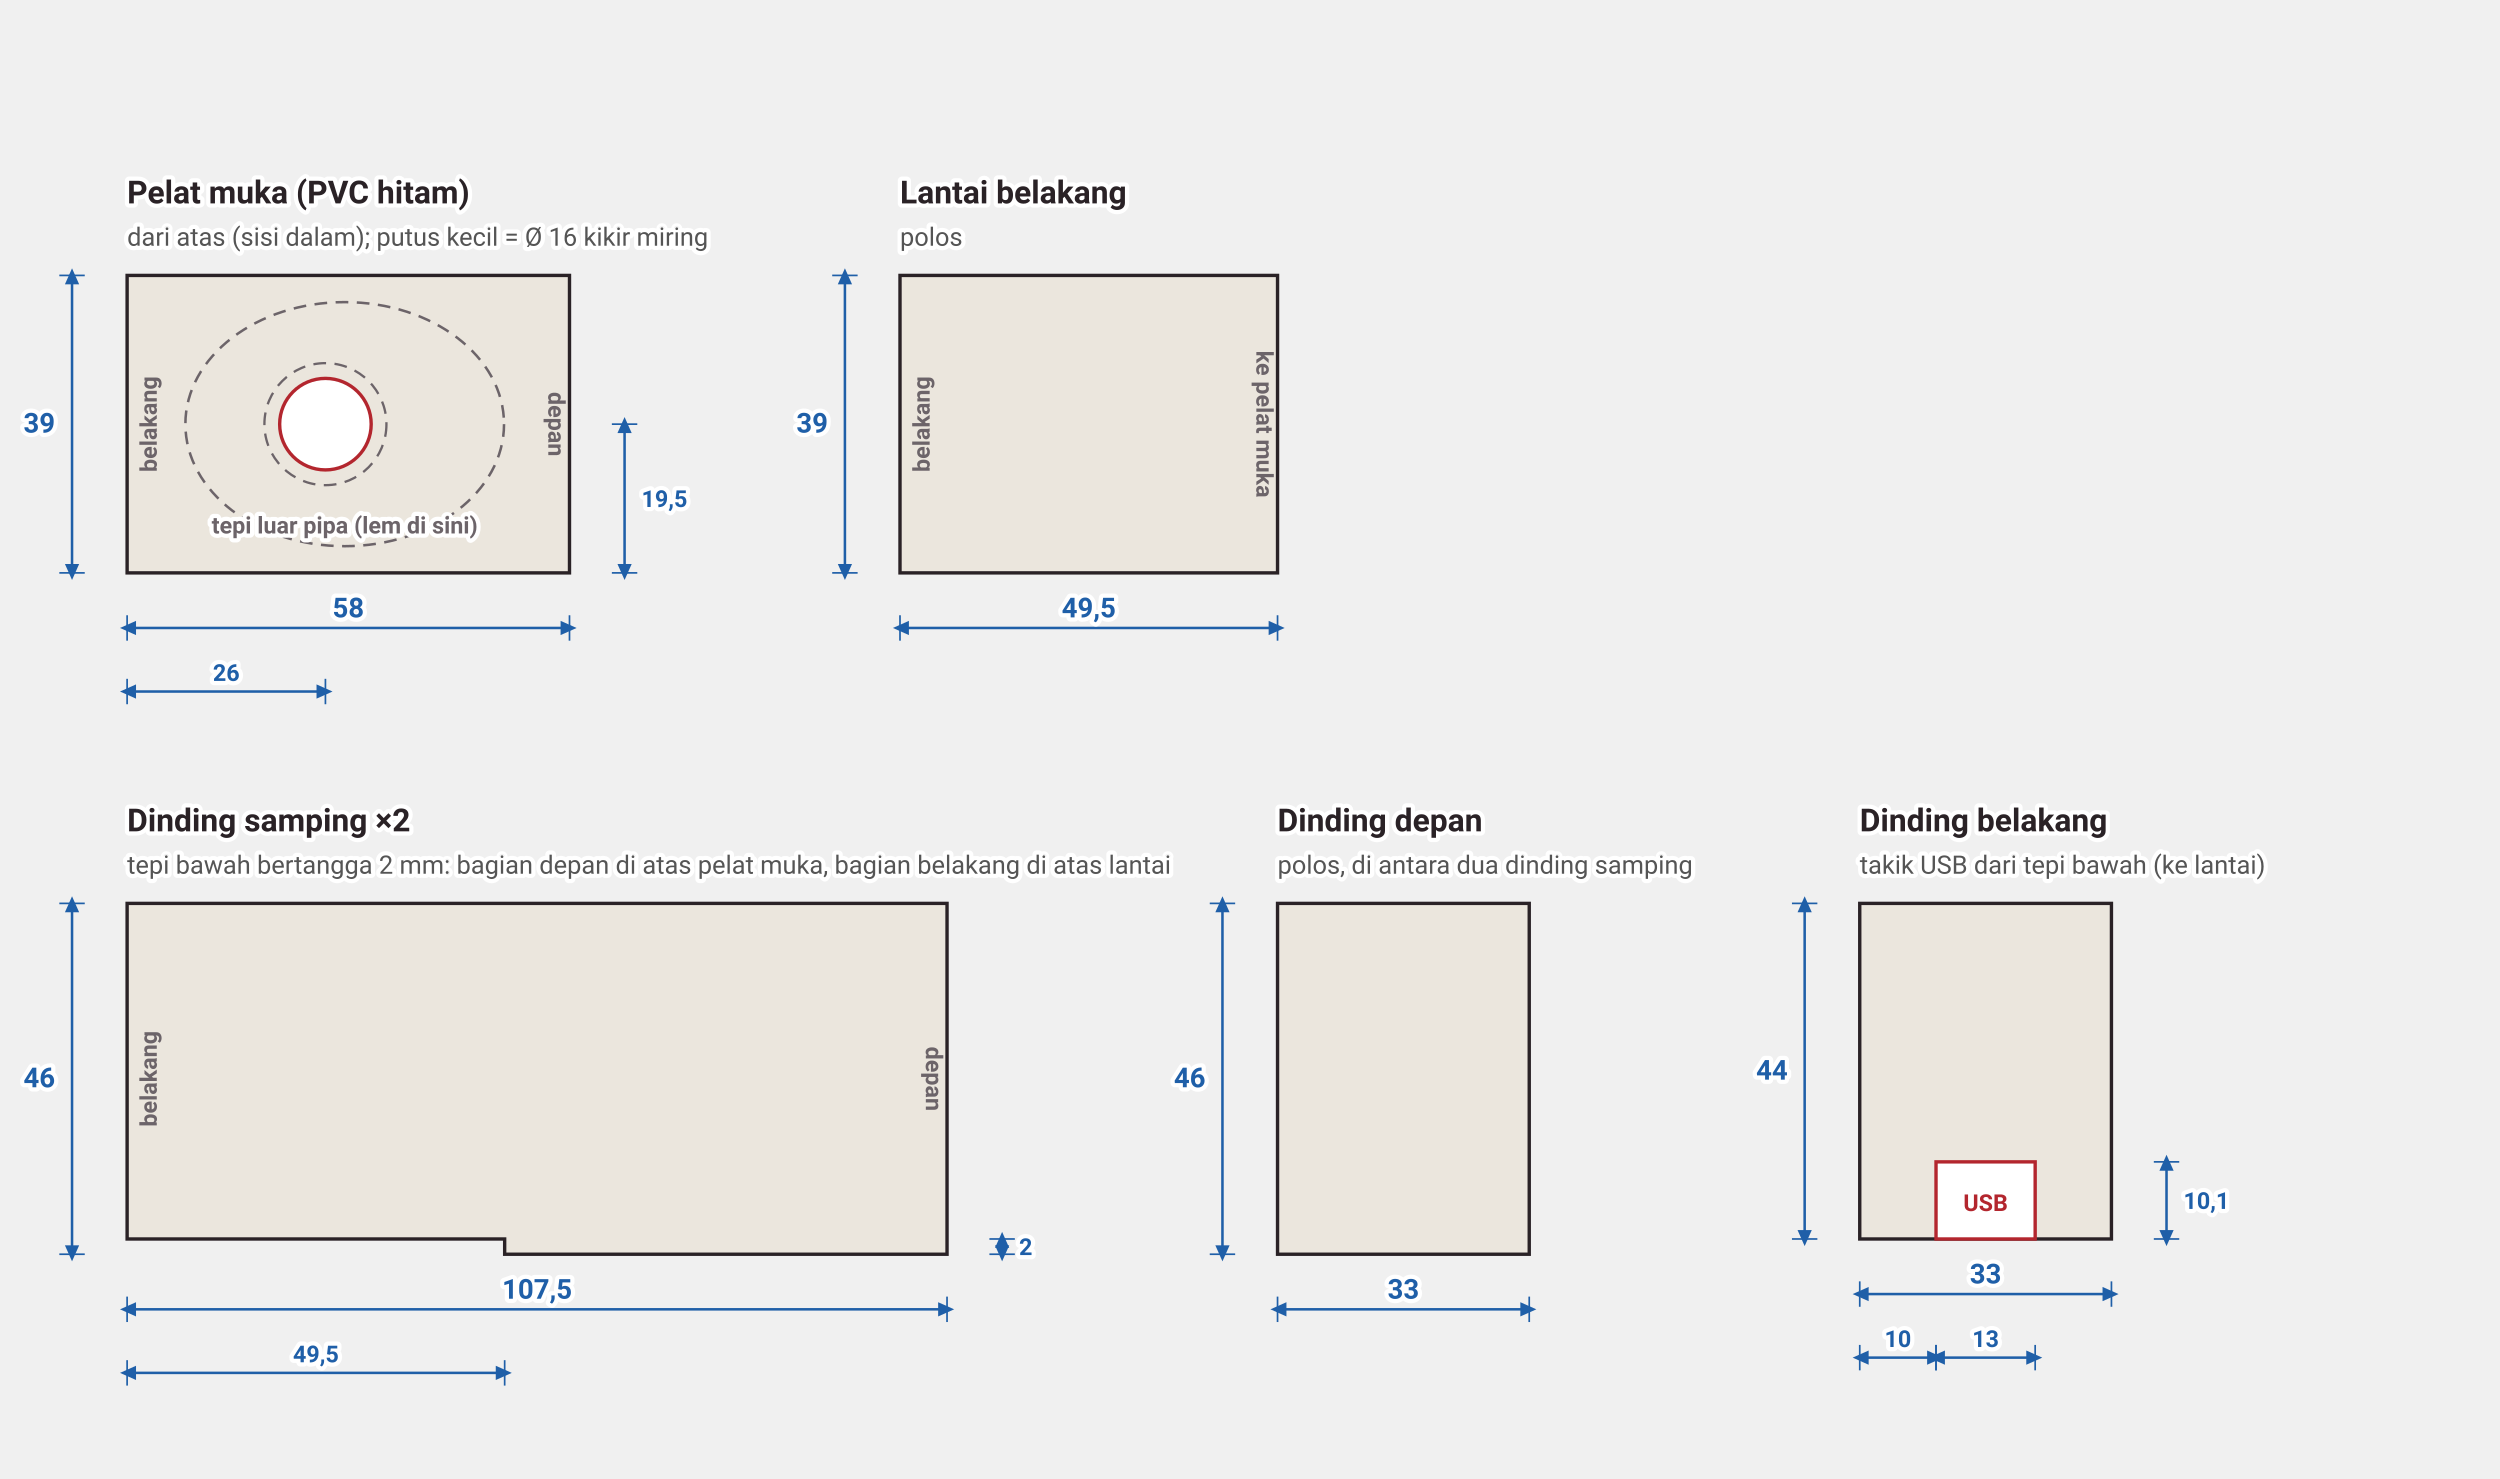
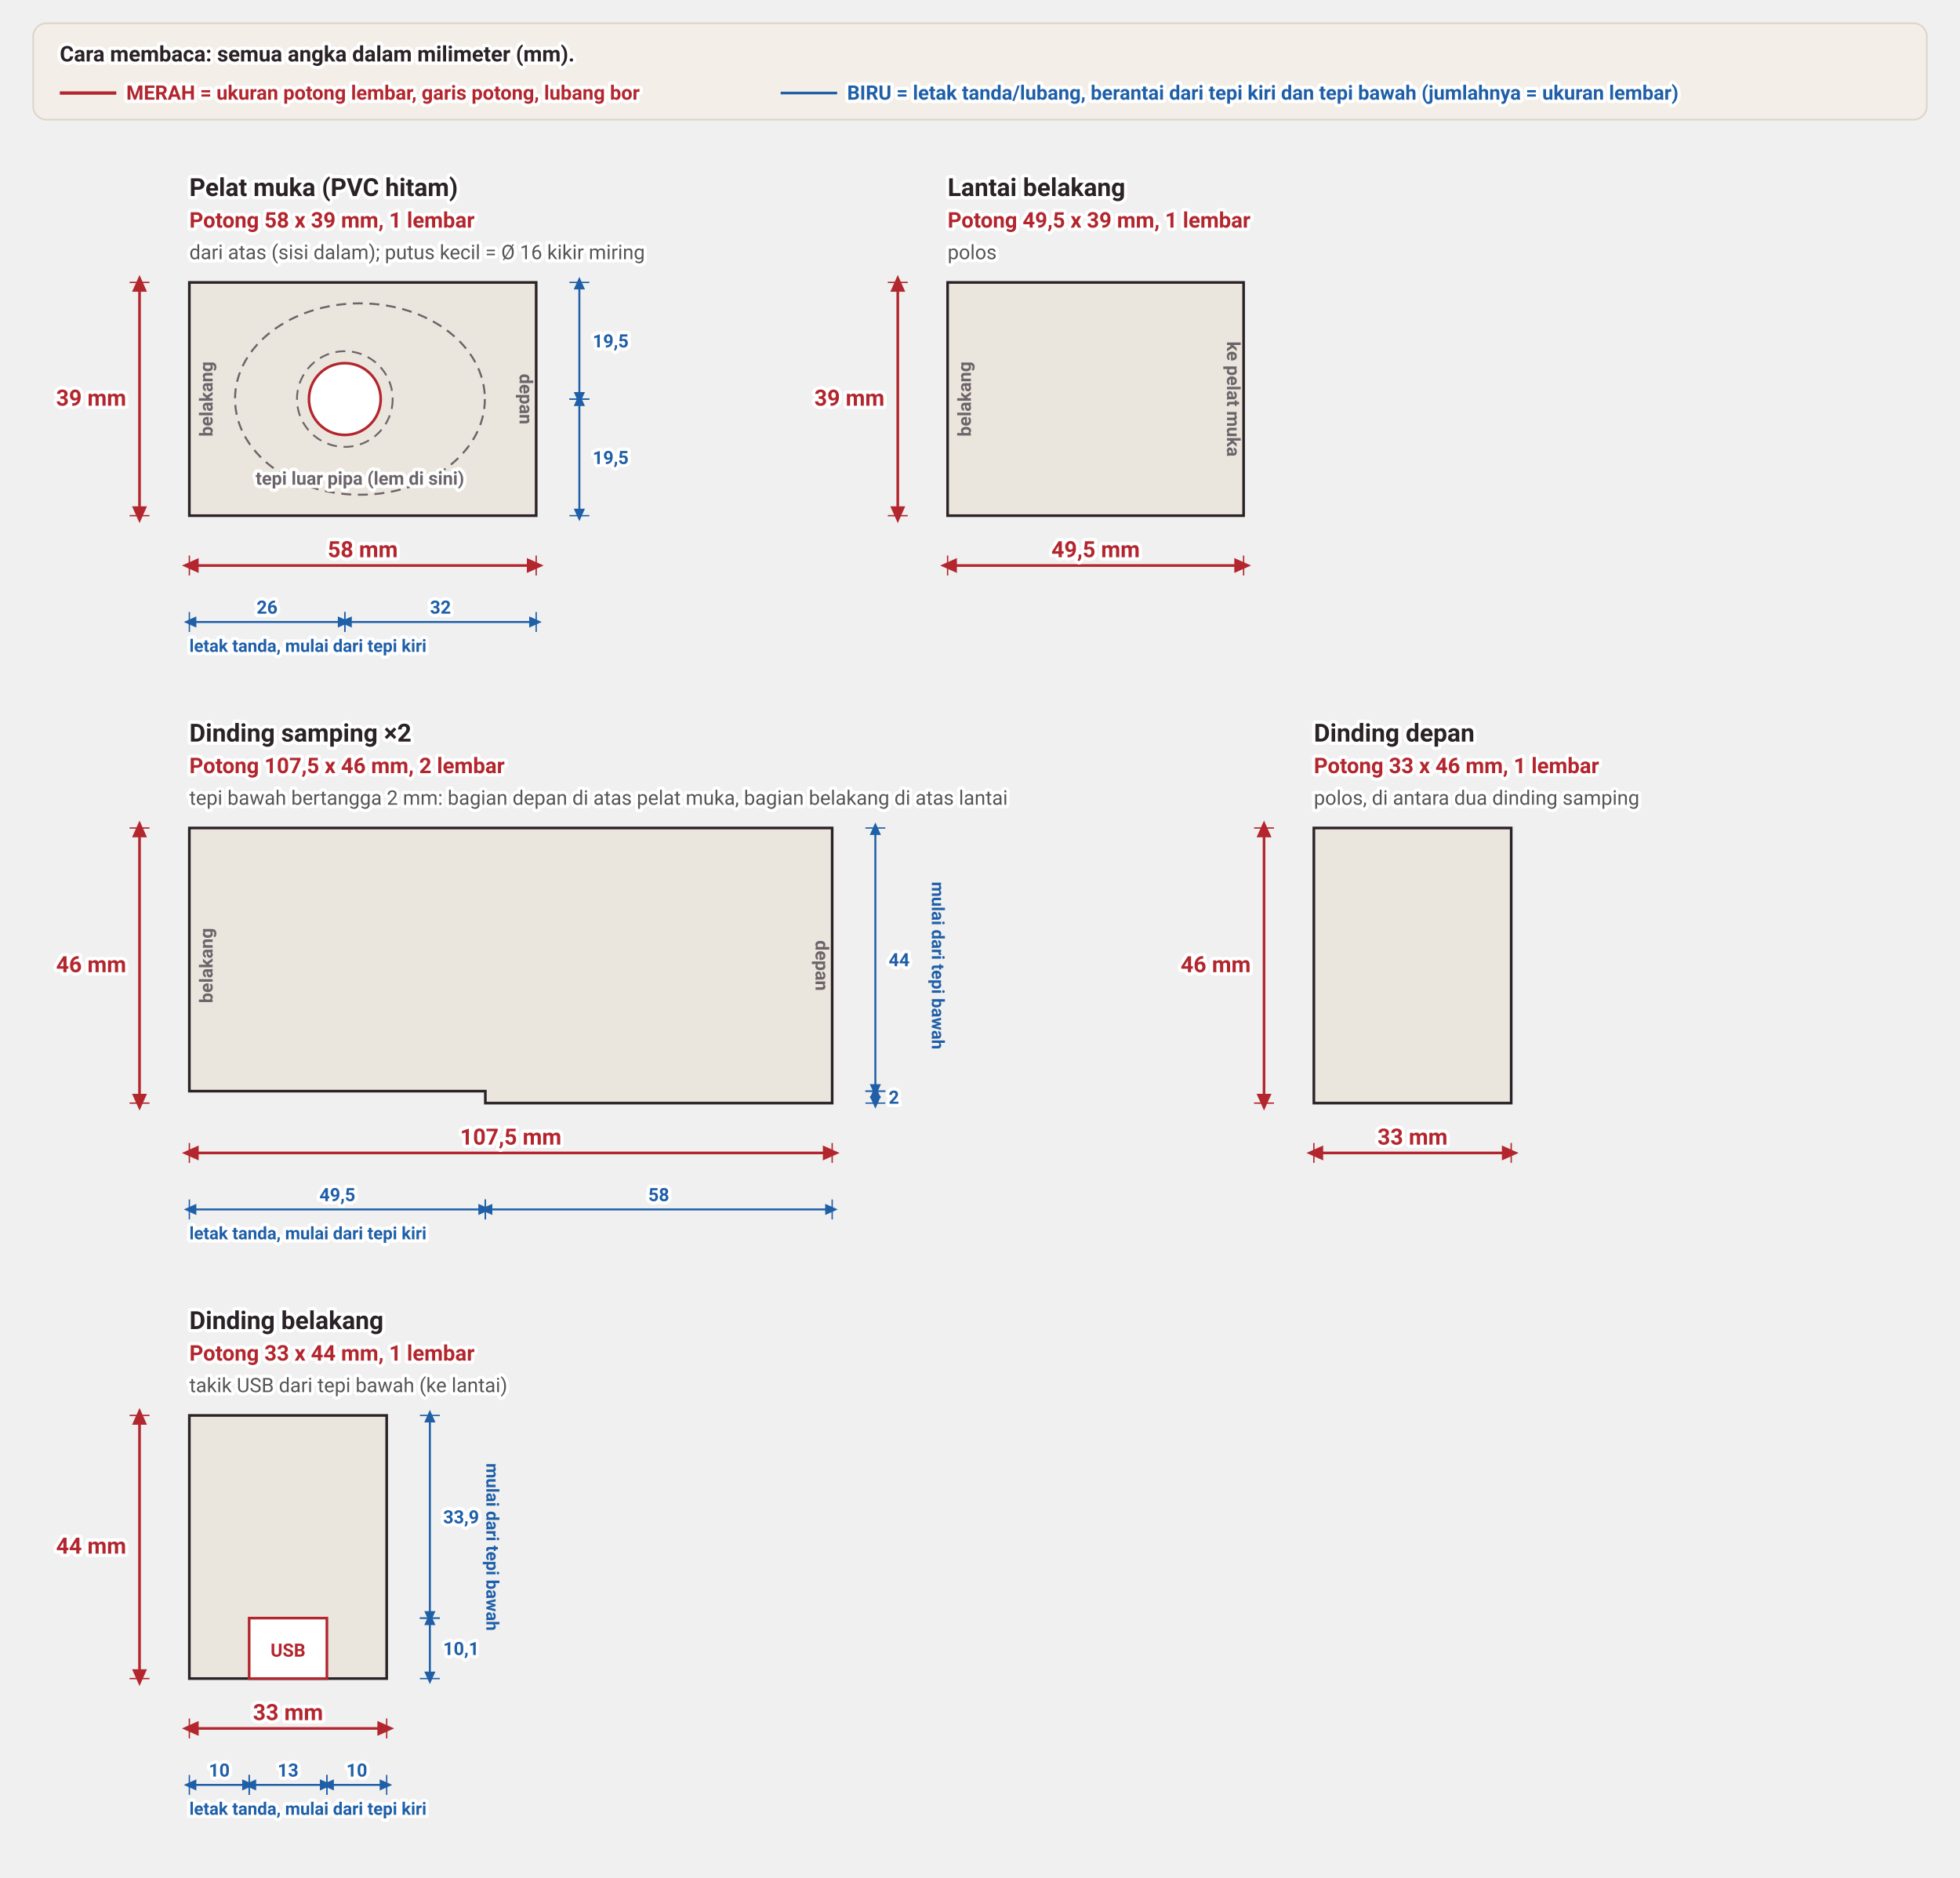
- <svg xmlns="http://www.w3.org/2000/svg" viewBox="0 0 1180 698" font-family="system-ui,Segoe UI,Roboto,sans-serif" role="img" aria-label="Model 1: lembar PVC badan">
+ <svg xmlns="http://www.w3.org/2000/svg" viewBox="0 0 1180 1130" font-family="system-ui,Segoe UI,Roboto,sans-serif" role="img" aria-label="Model 1: lembar PVC badan">
  <defs>
    <marker id="pa" viewBox="0 0 10 10" refX="5" refY="5" markerWidth="7" markerHeight="7" orient="auto-start-reverse">
      <path d="M0,1 L9,5 L0,9 z" fill="#1f5fa8" />
    </marker>
+     <marker id="pm" viewBox="0 0 10 10" refX="5" refY="5" markerWidth="7" markerHeight="7" orient="auto-start-reverse">
+       <path d="M0,1 L9,5 L0,9 z" fill="#b3262e" />
+     </marker>
  </defs>
-   <rect x="60.0" y="130.0" width="208.8" height="140.4" fill="#ebe6dd" stroke="#2a2226" stroke-width="1.6" />
-   <ellipse cx="162.7" cy="200.2" rx="75.2" ry="57.6" fill="none" stroke="#6c6469" stroke-width="1.2" stroke-dasharray="6 4" />
-   <circle cx="153.6" cy="200.2" r="28.8" fill="none" stroke="#6c6469" stroke-width="1.1" stroke-dasharray="6 4" />
-   <circle cx="153.6" cy="200.2" r="21.6" fill="#fff" stroke="#b3262e" stroke-width="1.6" />
-   <line x1="60.0" y1="296.4" x2="268.8" y2="296.4" stroke="#1f5fa8" stroke-width="1.2" marker-start="url(#pa)" marker-end="url(#pa)" />
-   <line x1="60.0" y1="290.4" x2="60.0" y2="302.4" stroke="#1f5fa8" stroke-width=".8" />
-   <line x1="268.8" y1="290.4" x2="268.8" y2="302.4" stroke="#1f5fa8" stroke-width=".8" />
-   <text x="164.4" y="291.4" font-size="13" font-weight="700" fill="#1f5fa8" text-anchor="middle" paint-order="stroke" stroke="#fff" stroke-width="4" stroke-linejoin="round">58</text>
-   <line x1="34.0" y1="270.4" x2="34.0" y2="130.0" stroke="#1f5fa8" stroke-width="1.2" marker-start="url(#pa)" marker-end="url(#pa)" />
-   <line x1="28.0" y1="270.4" x2="40.0" y2="270.4" stroke="#1f5fa8" stroke-width=".8" />
-   <line x1="28.0" y1="130.0" x2="40.0" y2="130.0" stroke="#1f5fa8" stroke-width=".8" />
-   <text x="26.0" y="204.2" font-size="13" font-weight="700" fill="#1f5fa8" text-anchor="end" paint-order="stroke" stroke="#fff" stroke-width="4" stroke-linejoin="round">39</text>
-   <line x1="60.0" y1="326.4" x2="153.6" y2="326.4" stroke="#1f5fa8" stroke-width="1.2" marker-start="url(#pa)" marker-end="url(#pa)" />
-   <line x1="60.0" y1="320.4" x2="60.0" y2="332.4" stroke="#1f5fa8" stroke-width=".8" />
-   <line x1="153.6" y1="320.4" x2="153.6" y2="332.4" stroke="#1f5fa8" stroke-width=".8" />
-   <text x="106.8" y="321.4" font-size="11" font-weight="700" fill="#1f5fa8" text-anchor="middle" paint-order="stroke" stroke="#fff" stroke-width="4" stroke-linejoin="round">26</text>
-   <line x1="294.8" y1="270.4" x2="294.8" y2="200.2" stroke="#1f5fa8" stroke-width="1.2" marker-start="url(#pa)" marker-end="url(#pa)" />
-   <line x1="288.8" y1="270.4" x2="300.8" y2="270.4" stroke="#1f5fa8" stroke-width=".8" />
-   <line x1="288.8" y1="200.2" x2="300.8" y2="200.2" stroke="#1f5fa8" stroke-width=".8" />
-   <text x="302.8" y="239.3" font-size="11" font-weight="700" fill="#1f5fa8" text-anchor="start" paint-order="stroke" stroke="#fff" stroke-width="4" stroke-linejoin="round">19,5</text>
-   <text x="74.0" y="200.2" font-size="11" font-weight="600" fill="#6c6469" text-anchor="middle" transform="rotate(-90 74.0 200.2)">belakang</text>
-   <text x="258.8" y="200.2" font-size="11" font-weight="600" fill="#6c6469" text-anchor="middle" transform="rotate(90 258.8 200.2)">depan</text>
-   <text x="60.0" y="96.0" font-size="15" font-weight="700" fill="#2a2226" text-anchor="start" paint-order="stroke" stroke="#fff" stroke-width="4" stroke-linejoin="round">Pelat muka (PVC hitam)</text>
-   <text x="60.0" y="116.0" font-size="12" font-weight="400" fill="#555" text-anchor="start" paint-order="stroke" stroke="#fff" stroke-width="4" stroke-linejoin="round">dari atas (sisi dalam); putus kecil = Ø 16 kikir miring</text>
-   <text x="162.7" y="251.8" font-size="11" font-weight="600" fill="#6c6469" text-anchor="middle" paint-order="stroke" stroke="#fff" stroke-width="4" stroke-linejoin="round">tepi luar pipa (lem di sini)</text>
-   <rect x="424.8" y="130.0" width="178.2" height="140.4" fill="#ebe6dd" stroke="#2a2226" stroke-width="1.6" />
-   <line x1="424.8" y1="296.4" x2="603.0" y2="296.4" stroke="#1f5fa8" stroke-width="1.2" marker-start="url(#pa)" marker-end="url(#pa)" />
-   <line x1="424.8" y1="290.4" x2="424.8" y2="302.4" stroke="#1f5fa8" stroke-width=".8" />
-   <line x1="603.0" y1="290.4" x2="603.0" y2="302.4" stroke="#1f5fa8" stroke-width=".8" />
-   <text x="513.9" y="291.4" font-size="13" font-weight="700" fill="#1f5fa8" text-anchor="middle" paint-order="stroke" stroke="#fff" stroke-width="4" stroke-linejoin="round">49,5</text>
-   <line x1="398.8" y1="270.4" x2="398.8" y2="130.0" stroke="#1f5fa8" stroke-width="1.2" marker-start="url(#pa)" marker-end="url(#pa)" />
-   <line x1="392.8" y1="270.4" x2="404.8" y2="270.4" stroke="#1f5fa8" stroke-width=".8" />
-   <line x1="392.8" y1="130.0" x2="404.8" y2="130.0" stroke="#1f5fa8" stroke-width=".8" />
-   <text x="390.8" y="204.2" font-size="13" font-weight="700" fill="#1f5fa8" text-anchor="end" paint-order="stroke" stroke="#fff" stroke-width="4" stroke-linejoin="round">39</text>
-   <text x="438.8" y="200.2" font-size="11" font-weight="600" fill="#6c6469" text-anchor="middle" transform="rotate(-90 438.8 200.2)">belakang</text>
-   <text x="593.0" y="200.2" font-size="11" font-weight="600" fill="#6c6469" text-anchor="middle" transform="rotate(90 593.0 200.2)">ke pelat muka</text>
-   <text x="424.8" y="96.0" font-size="15" font-weight="700" fill="#2a2226" text-anchor="start" paint-order="stroke" stroke="#fff" stroke-width="4" stroke-linejoin="round">Lantai belakang</text>
-   <text x="424.8" y="116.0" font-size="12" font-weight="400" fill="#555" text-anchor="start" paint-order="stroke" stroke="#fff" stroke-width="4" stroke-linejoin="round">polos</text>
-   <path d="M60.0,584.8 L238.2,584.8 L238.2,592.0 L447.0,592.0 L447.0,426.4 L60.0,426.4 Z" fill="#ebe6dd" stroke="#2a2226" stroke-width="1.6" />
-   <line x1="60.0" y1="618.0" x2="447.0" y2="618.0" stroke="#1f5fa8" stroke-width="1.2" marker-start="url(#pa)" marker-end="url(#pa)" />
-   <line x1="60.0" y1="612.0" x2="60.0" y2="624.0" stroke="#1f5fa8" stroke-width=".8" />
-   <line x1="447.0" y1="612.0" x2="447.0" y2="624.0" stroke="#1f5fa8" stroke-width=".8" />
-   <text x="253.5" y="613.0" font-size="13" font-weight="700" fill="#1f5fa8" text-anchor="middle" paint-order="stroke" stroke="#fff" stroke-width="4" stroke-linejoin="round">107,5</text>
-   <line x1="34.0" y1="592.0" x2="34.0" y2="426.4" stroke="#1f5fa8" stroke-width="1.2" marker-start="url(#pa)" marker-end="url(#pa)" />
-   <line x1="28.0" y1="592.0" x2="40.0" y2="592.0" stroke="#1f5fa8" stroke-width=".8" />
-   <line x1="28.0" y1="426.4" x2="40.0" y2="426.4" stroke="#1f5fa8" stroke-width=".8" />
-   <text x="26.0" y="513.2" font-size="13" font-weight="700" fill="#1f5fa8" text-anchor="end" paint-order="stroke" stroke="#fff" stroke-width="4" stroke-linejoin="round">46</text>
-   <line x1="60.0" y1="648.0" x2="238.2" y2="648.0" stroke="#1f5fa8" stroke-width="1.2" marker-start="url(#pa)" marker-end="url(#pa)" />
-   <line x1="60.0" y1="642.0" x2="60.0" y2="654.0" stroke="#1f5fa8" stroke-width=".8" />
-   <line x1="238.2" y1="642.0" x2="238.2" y2="654.0" stroke="#1f5fa8" stroke-width=".8" />
-   <text x="149.1" y="643.0" font-size="11" font-weight="700" fill="#1f5fa8" text-anchor="middle" paint-order="stroke" stroke="#fff" stroke-width="4" stroke-linejoin="round">49,5</text>
-   <line x1="473.0" y1="592.0" x2="473.0" y2="584.8" stroke="#1f5fa8" stroke-width="1.2" marker-start="url(#pa)" marker-end="url(#pa)" />
-   <line x1="467.0" y1="592.0" x2="479.0" y2="592.0" stroke="#1f5fa8" stroke-width=".8" />
-   <line x1="467.0" y1="584.8" x2="479.0" y2="584.8" stroke="#1f5fa8" stroke-width=".8" />
-   <text x="481.0" y="592.4" font-size="11" font-weight="700" fill="#1f5fa8" text-anchor="start" paint-order="stroke" stroke="#fff" stroke-width="4" stroke-linejoin="round">2</text>
-   <text x="74.0" y="509.2" font-size="11" font-weight="600" fill="#6c6469" text-anchor="middle" transform="rotate(-90 74.0 509.2)">belakang</text>
-   <text x="437.0" y="509.2" font-size="11" font-weight="600" fill="#6c6469" text-anchor="middle" transform="rotate(90 437.0 509.2)">depan</text>
-   <text x="60.0" y="392.4" font-size="15" font-weight="700" fill="#2a2226" text-anchor="start" paint-order="stroke" stroke="#fff" stroke-width="4" stroke-linejoin="round">Dinding samping  ×2</text>
-   <text x="60.0" y="412.4" font-size="12" font-weight="400" fill="#555" text-anchor="start" paint-order="stroke" stroke="#fff" stroke-width="4" stroke-linejoin="round">tepi bawah bertangga 2 mm: bagian depan di atas pelat muka, bagian belakang di atas lantai</text>
-   <rect x="603.0" y="426.4" width="118.8" height="165.6" fill="#ebe6dd" stroke="#2a2226" stroke-width="1.6" />
-   <line x1="603.0" y1="618.0" x2="721.8" y2="618.0" stroke="#1f5fa8" stroke-width="1.2" marker-start="url(#pa)" marker-end="url(#pa)" />
-   <line x1="603.0" y1="612.0" x2="603.0" y2="624.0" stroke="#1f5fa8" stroke-width=".8" />
-   <line x1="721.8" y1="612.0" x2="721.8" y2="624.0" stroke="#1f5fa8" stroke-width=".8" />
-   <text x="662.4" y="613.0" font-size="13" font-weight="700" fill="#1f5fa8" text-anchor="middle" paint-order="stroke" stroke="#fff" stroke-width="4" stroke-linejoin="round">33</text>
-   <line x1="577.0" y1="592.0" x2="577.0" y2="426.4" stroke="#1f5fa8" stroke-width="1.2" marker-start="url(#pa)" marker-end="url(#pa)" />
-   <line x1="571.0" y1="592.0" x2="583.0" y2="592.0" stroke="#1f5fa8" stroke-width=".8" />
-   <line x1="571.0" y1="426.4" x2="583.0" y2="426.4" stroke="#1f5fa8" stroke-width=".8" />
-   <text x="569.0" y="513.2" font-size="13" font-weight="700" fill="#1f5fa8" text-anchor="end" paint-order="stroke" stroke="#fff" stroke-width="4" stroke-linejoin="round">46</text>
-   <text x="603.0" y="392.4" font-size="15" font-weight="700" fill="#2a2226" text-anchor="start" paint-order="stroke" stroke="#fff" stroke-width="4" stroke-linejoin="round">Dinding depan</text>
-   <text x="603.0" y="412.4" font-size="12" font-weight="400" fill="#555" text-anchor="start" paint-order="stroke" stroke="#fff" stroke-width="4" stroke-linejoin="round">polos, di antara dua dinding samping</text>
-   <rect x="877.8" y="426.4" width="118.8" height="158.4" fill="#ebe6dd" stroke="#2a2226" stroke-width="1.6" />
-   <rect x="913.8" y="548.4" width="46.8" height="36.4" fill="#fff" stroke="#b3262e" stroke-width="1.6" />
-   <text x="937.2" y="571.6" font-size="11" font-weight="700" fill="#b3262e" text-anchor="middle" paint-order="stroke" stroke="#fff" stroke-width="4" stroke-linejoin="round">USB</text>
-   <line x1="877.8" y1="610.8" x2="996.6" y2="610.8" stroke="#1f5fa8" stroke-width="1.2" marker-start="url(#pa)" marker-end="url(#pa)" />
-   <line x1="877.8" y1="604.8" x2="877.8" y2="616.8" stroke="#1f5fa8" stroke-width=".8" />
-   <line x1="996.6" y1="604.8" x2="996.6" y2="616.8" stroke="#1f5fa8" stroke-width=".8" />
-   <text x="937.2" y="605.8" font-size="13" font-weight="700" fill="#1f5fa8" text-anchor="middle" paint-order="stroke" stroke="#fff" stroke-width="4" stroke-linejoin="round">33</text>
-   <line x1="851.8" y1="584.8" x2="851.8" y2="426.4" stroke="#1f5fa8" stroke-width="1.2" marker-start="url(#pa)" marker-end="url(#pa)" />
-   <line x1="845.8" y1="584.8" x2="857.8" y2="584.8" stroke="#1f5fa8" stroke-width=".8" />
-   <line x1="845.8" y1="426.4" x2="857.8" y2="426.4" stroke="#1f5fa8" stroke-width=".8" />
-   <text x="843.8" y="509.6" font-size="13" font-weight="700" fill="#1f5fa8" text-anchor="end" paint-order="stroke" stroke="#fff" stroke-width="4" stroke-linejoin="round">44</text>
-   <line x1="877.8" y1="640.8" x2="913.8" y2="640.8" stroke="#1f5fa8" stroke-width="1.2" marker-start="url(#pa)" marker-end="url(#pa)" />
-   <line x1="877.8" y1="634.8" x2="877.8" y2="646.8" stroke="#1f5fa8" stroke-width=".8" />
-   <line x1="913.8" y1="634.8" x2="913.8" y2="646.8" stroke="#1f5fa8" stroke-width=".8" />
-   <text x="895.8" y="635.8" font-size="11" font-weight="700" fill="#1f5fa8" text-anchor="middle" paint-order="stroke" stroke="#fff" stroke-width="4" stroke-linejoin="round">10</text>
-   <line x1="913.8" y1="640.8" x2="960.6" y2="640.8" stroke="#1f5fa8" stroke-width="1.2" marker-start="url(#pa)" marker-end="url(#pa)" />
-   <line x1="913.8" y1="634.8" x2="913.8" y2="646.8" stroke="#1f5fa8" stroke-width=".8" />
-   <line x1="960.6" y1="634.8" x2="960.6" y2="646.8" stroke="#1f5fa8" stroke-width=".8" />
-   <text x="937.2" y="635.8" font-size="11" font-weight="700" fill="#1f5fa8" text-anchor="middle" paint-order="stroke" stroke="#fff" stroke-width="4" stroke-linejoin="round">13</text>
-   <line x1="1022.6" y1="584.8" x2="1022.6" y2="548.4" stroke="#1f5fa8" stroke-width="1.2" marker-start="url(#pa)" marker-end="url(#pa)" />
-   <line x1="1016.6" y1="584.8" x2="1028.6" y2="584.8" stroke="#1f5fa8" stroke-width=".8" />
-   <line x1="1016.6" y1="548.4" x2="1028.6" y2="548.4" stroke="#1f5fa8" stroke-width=".8" />
-   <text x="1030.6" y="570.6" font-size="11" font-weight="700" fill="#1f5fa8" text-anchor="start" paint-order="stroke" stroke="#fff" stroke-width="4" stroke-linejoin="round">10,1</text>
-   <text x="877.8" y="392.4" font-size="15" font-weight="700" fill="#2a2226" text-anchor="start" paint-order="stroke" stroke="#fff" stroke-width="4" stroke-linejoin="round">Dinding belakang</text>
-   <text x="877.8" y="412.4" font-size="12" font-weight="400" fill="#555" text-anchor="start" paint-order="stroke" stroke="#fff" stroke-width="4" stroke-linejoin="round">takik USB dari tepi bawah (ke lantai)</text>
+   <rect x="20" y="14" width="1140" height="58" rx="8" fill="#f3efe8" stroke="#ddd5c8" />
+   <text x="36.0" y="37.0" font-size="13" font-weight="700" fill="#2a2226" text-anchor="start" paint-order="stroke" stroke="#fff" stroke-width="4" stroke-linejoin="round">Cara membaca: semua angka dalam milimeter (mm).</text>
+   <line x1="36" y1="56" x2="70" y2="56" stroke="#b3262e" stroke-width="2" />
+   <text x="76.0" y="60.0" font-size="12" font-weight="600" fill="#b3262e" text-anchor="start" paint-order="stroke" stroke="#fff" stroke-width="4" stroke-linejoin="round">MERAH = ukuran potong lembar, garis potong, lubang bor</text>
+   <line x1="470" y1="56" x2="504" y2="56" stroke="#1f5fa8" stroke-width="1.6" />
+   <text x="510.0" y="60.0" font-size="12" font-weight="600" fill="#1f5fa8" text-anchor="start" paint-order="stroke" stroke="#fff" stroke-width="4" stroke-linejoin="round">BIRU = letak tanda/lubang, berantai dari tepi kiri dan tepi bawah (jumlahnya = ukuran lembar)</text>
+   <rect x="114.0" y="170.0" width="208.8" height="140.4" fill="#ebe6dd" stroke="#2a2226" stroke-width="1.6" />
+   <ellipse cx="216.7" cy="240.2" rx="75.2" ry="57.6" fill="none" stroke="#6c6469" stroke-width="1.2" stroke-dasharray="6 4" />
+   <circle cx="207.6" cy="240.2" r="28.8" fill="none" stroke="#6c6469" stroke-width="1.1" stroke-dasharray="6 4" />
+   <circle cx="207.6" cy="240.2" r="21.6" fill="#fff" stroke="#b3262e" stroke-width="1.6" />
+   <line x1="114.0" y1="340.4" x2="322.8" y2="340.4" stroke="#b3262e" stroke-width="1.6" marker-start="url(#pm)" marker-end="url(#pm)" />
+   <line x1="114.0" y1="334.4" x2="114.0" y2="346.4" stroke="#b3262e" stroke-width=".8" />
+   <line x1="322.8" y1="334.4" x2="322.8" y2="346.4" stroke="#b3262e" stroke-width=".8" />
+   <text x="218.4" y="335.4" font-size="13.5" font-weight="700" fill="#b3262e" text-anchor="middle" paint-order="stroke" stroke="#fff" stroke-width="4" stroke-linejoin="round">58 mm</text>
+   <line x1="84.0" y1="310.4" x2="84.0" y2="170.0" stroke="#b3262e" stroke-width="1.6" marker-start="url(#pm)" marker-end="url(#pm)" />
+   <line x1="78.0" y1="310.4" x2="90.0" y2="310.4" stroke="#b3262e" stroke-width=".8" />
+   <line x1="78.0" y1="170.0" x2="90.0" y2="170.0" stroke="#b3262e" stroke-width=".8" />
+   <text x="76.0" y="244.2" font-size="13.5" font-weight="700" fill="#b3262e" text-anchor="end" paint-order="stroke" stroke="#fff" stroke-width="4" stroke-linejoin="round">39 mm</text>
+   <line x1="114.0" y1="374.4" x2="207.6" y2="374.4" stroke="#1f5fa8" stroke-width="1.2" marker-start="url(#pa)" marker-end="url(#pa)" />
+   <line x1="114.0" y1="368.4" x2="114.0" y2="380.4" stroke="#1f5fa8" stroke-width=".8" />
+   <line x1="207.6" y1="368.4" x2="207.6" y2="380.4" stroke="#1f5fa8" stroke-width=".8" />
+   <text x="160.8" y="369.4" font-size="11" font-weight="700" fill="#1f5fa8" text-anchor="middle" paint-order="stroke" stroke="#fff" stroke-width="4" stroke-linejoin="round">26</text>
+   <line x1="207.6" y1="374.4" x2="322.8" y2="374.4" stroke="#1f5fa8" stroke-width="1.2" marker-start="url(#pa)" marker-end="url(#pa)" />
+   <line x1="207.6" y1="368.4" x2="207.6" y2="380.4" stroke="#1f5fa8" stroke-width=".8" />
+   <line x1="322.8" y1="368.4" x2="322.8" y2="380.4" stroke="#1f5fa8" stroke-width=".8" />
+   <text x="265.2" y="369.4" font-size="11" font-weight="700" fill="#1f5fa8" text-anchor="middle" paint-order="stroke" stroke="#fff" stroke-width="4" stroke-linejoin="round">32</text>
+   <text x="114.0" y="392.4" font-size="10.5" font-weight="600" fill="#1f5fa8" text-anchor="start" paint-order="stroke" stroke="#fff" stroke-width="4" stroke-linejoin="round">letak tanda, mulai dari tepi kiri</text>
+   <line x1="348.8" y1="310.4" x2="348.8" y2="240.2" stroke="#1f5fa8" stroke-width="1.2" marker-start="url(#pa)" marker-end="url(#pa)" />
+   <line x1="342.8" y1="310.4" x2="354.8" y2="310.4" stroke="#1f5fa8" stroke-width=".8" />
+   <line x1="342.8" y1="240.2" x2="354.8" y2="240.2" stroke="#1f5fa8" stroke-width=".8" />
+   <text x="356.8" y="279.3" font-size="11" font-weight="700" fill="#1f5fa8" text-anchor="start" paint-order="stroke" stroke="#fff" stroke-width="4" stroke-linejoin="round">19,5</text>
+   <line x1="348.8" y1="240.2" x2="348.8" y2="170.0" stroke="#1f5fa8" stroke-width="1.2" marker-start="url(#pa)" marker-end="url(#pa)" />
+   <line x1="342.8" y1="240.2" x2="354.8" y2="240.2" stroke="#1f5fa8" stroke-width=".8" />
+   <line x1="342.8" y1="170.0" x2="354.8" y2="170.0" stroke="#1f5fa8" stroke-width=".8" />
+   <text x="356.8" y="209.1" font-size="11" font-weight="700" fill="#1f5fa8" text-anchor="start" paint-order="stroke" stroke="#fff" stroke-width="4" stroke-linejoin="round">19,5</text>
+   <text x="128.0" y="240.2" font-size="11" font-weight="600" fill="#6c6469" text-anchor="middle" transform="rotate(-90 128.0 240.2)">belakang</text>
+   <text x="312.8" y="240.2" font-size="11" font-weight="600" fill="#6c6469" text-anchor="middle" transform="rotate(90 312.8 240.2)">depan</text>
+   <text x="114.0" y="118.0" font-size="15" font-weight="700" fill="#2a2226" text-anchor="start" paint-order="stroke" stroke="#fff" stroke-width="4" stroke-linejoin="round">Pelat muka (PVC hitam)</text>
+   <text x="114.0" y="137.0" font-size="13" font-weight="700" fill="#b3262e" text-anchor="start" paint-order="stroke" stroke="#fff" stroke-width="4" stroke-linejoin="round">Potong 58 x 39 mm, 1 lembar</text>
+   <text x="114.0" y="156.0" font-size="12" font-weight="400" fill="#555" text-anchor="start" paint-order="stroke" stroke="#fff" stroke-width="4" stroke-linejoin="round">dari atas (sisi dalam); putus kecil = Ø 16 kikir miring</text>
+   <text x="216.7" y="291.8" font-size="11" font-weight="600" fill="#6c6469" text-anchor="middle" paint-order="stroke" stroke="#fff" stroke-width="4" stroke-linejoin="round">tepi luar pipa (lem di sini)</text>
+   <rect x="570.5" y="170.0" width="178.2" height="140.4" fill="#ebe6dd" stroke="#2a2226" stroke-width="1.6" />
+   <line x1="570.5" y1="340.4" x2="748.7" y2="340.4" stroke="#b3262e" stroke-width="1.6" marker-start="url(#pm)" marker-end="url(#pm)" />
+   <line x1="570.5" y1="334.4" x2="570.5" y2="346.4" stroke="#b3262e" stroke-width=".8" />
+   <line x1="748.7" y1="334.4" x2="748.7" y2="346.4" stroke="#b3262e" stroke-width=".8" />
+   <text x="659.6" y="335.4" font-size="13.5" font-weight="700" fill="#b3262e" text-anchor="middle" paint-order="stroke" stroke="#fff" stroke-width="4" stroke-linejoin="round">49,5 mm</text>
+   <line x1="540.5" y1="310.4" x2="540.5" y2="170.0" stroke="#b3262e" stroke-width="1.6" marker-start="url(#pm)" marker-end="url(#pm)" />
+   <line x1="534.5" y1="310.4" x2="546.5" y2="310.4" stroke="#b3262e" stroke-width=".8" />
+   <line x1="534.5" y1="170.0" x2="546.5" y2="170.0" stroke="#b3262e" stroke-width=".8" />
+   <text x="532.5" y="244.2" font-size="13.5" font-weight="700" fill="#b3262e" text-anchor="end" paint-order="stroke" stroke="#fff" stroke-width="4" stroke-linejoin="round">39 mm</text>
+   <text x="584.5" y="240.2" font-size="11" font-weight="600" fill="#6c6469" text-anchor="middle" transform="rotate(-90 584.5 240.2)">belakang</text>
+   <text x="738.7" y="240.2" font-size="11" font-weight="600" fill="#6c6469" text-anchor="middle" transform="rotate(90 738.7 240.2)">ke pelat muka</text>
+   <text x="570.5" y="118.0" font-size="15" font-weight="700" fill="#2a2226" text-anchor="start" paint-order="stroke" stroke="#fff" stroke-width="4" stroke-linejoin="round">Lantai belakang</text>
+   <text x="570.5" y="137.0" font-size="13" font-weight="700" fill="#b3262e" text-anchor="start" paint-order="stroke" stroke="#fff" stroke-width="4" stroke-linejoin="round">Potong 49,5 x 39 mm, 1 lembar</text>
+   <text x="570.5" y="156.0" font-size="12" font-weight="400" fill="#555" text-anchor="start" paint-order="stroke" stroke="#fff" stroke-width="4" stroke-linejoin="round">polos</text>
+   <path d="M114.0,656.8 L292.2,656.8 L292.2,664.0 L501.0,664.0 L501.0,498.4 L114.0,498.4 Z" fill="#ebe6dd" stroke="#2a2226" stroke-width="1.6" />
+   <line x1="114.0" y1="694.0" x2="501.0" y2="694.0" stroke="#b3262e" stroke-width="1.6" marker-start="url(#pm)" marker-end="url(#pm)" />
+   <line x1="114.0" y1="688.0" x2="114.0" y2="700.0" stroke="#b3262e" stroke-width=".8" />
+   <line x1="501.0" y1="688.0" x2="501.0" y2="700.0" stroke="#b3262e" stroke-width=".8" />
+   <text x="307.5" y="689.0" font-size="13.5" font-weight="700" fill="#b3262e" text-anchor="middle" paint-order="stroke" stroke="#fff" stroke-width="4" stroke-linejoin="round">107,5 mm</text>
+   <line x1="84.0" y1="664.0" x2="84.0" y2="498.4" stroke="#b3262e" stroke-width="1.6" marker-start="url(#pm)" marker-end="url(#pm)" />
+   <line x1="78.0" y1="664.0" x2="90.0" y2="664.0" stroke="#b3262e" stroke-width=".8" />
+   <line x1="78.0" y1="498.4" x2="90.0" y2="498.4" stroke="#b3262e" stroke-width=".8" />
+   <text x="76.0" y="585.2" font-size="13.5" font-weight="700" fill="#b3262e" text-anchor="end" paint-order="stroke" stroke="#fff" stroke-width="4" stroke-linejoin="round">46 mm</text>
+   <line x1="114.0" y1="728.0" x2="292.2" y2="728.0" stroke="#1f5fa8" stroke-width="1.2" marker-start="url(#pa)" marker-end="url(#pa)" />
+   <line x1="114.0" y1="722.0" x2="114.0" y2="734.0" stroke="#1f5fa8" stroke-width=".8" />
+   <line x1="292.2" y1="722.0" x2="292.2" y2="734.0" stroke="#1f5fa8" stroke-width=".8" />
+   <text x="203.1" y="723.0" font-size="11" font-weight="700" fill="#1f5fa8" text-anchor="middle" paint-order="stroke" stroke="#fff" stroke-width="4" stroke-linejoin="round">49,5</text>
+   <line x1="292.2" y1="728.0" x2="501.0" y2="728.0" stroke="#1f5fa8" stroke-width="1.2" marker-start="url(#pa)" marker-end="url(#pa)" />
+   <line x1="292.2" y1="722.0" x2="292.2" y2="734.0" stroke="#1f5fa8" stroke-width=".8" />
+   <line x1="501.0" y1="722.0" x2="501.0" y2="734.0" stroke="#1f5fa8" stroke-width=".8" />
+   <text x="396.6" y="723.0" font-size="11" font-weight="700" fill="#1f5fa8" text-anchor="middle" paint-order="stroke" stroke="#fff" stroke-width="4" stroke-linejoin="round">58</text>
+   <text x="114.0" y="746.0" font-size="10.5" font-weight="600" fill="#1f5fa8" text-anchor="start" paint-order="stroke" stroke="#fff" stroke-width="4" stroke-linejoin="round">letak tanda, mulai dari tepi kiri</text>
+   <line x1="527.0" y1="664.0" x2="527.0" y2="656.8" stroke="#1f5fa8" stroke-width="1.2" marker-start="url(#pa)" marker-end="url(#pa)" />
+   <line x1="521.0" y1="664.0" x2="533.0" y2="664.0" stroke="#1f5fa8" stroke-width=".8" />
+   <line x1="521.0" y1="656.8" x2="533.0" y2="656.8" stroke="#1f5fa8" stroke-width=".8" />
+   <text x="535.0" y="664.4" font-size="11" font-weight="700" fill="#1f5fa8" text-anchor="start" paint-order="stroke" stroke="#fff" stroke-width="4" stroke-linejoin="round">2</text>
+   <line x1="527.0" y1="656.8" x2="527.0" y2="498.4" stroke="#1f5fa8" stroke-width="1.2" marker-start="url(#pa)" marker-end="url(#pa)" />
+   <line x1="521.0" y1="656.8" x2="533.0" y2="656.8" stroke="#1f5fa8" stroke-width=".8" />
+   <line x1="521.0" y1="498.4" x2="533.0" y2="498.4" stroke="#1f5fa8" stroke-width=".8" />
+   <text x="535.0" y="581.6" font-size="11" font-weight="700" fill="#1f5fa8" text-anchor="start" paint-order="stroke" stroke="#fff" stroke-width="4" stroke-linejoin="round">44</text>
+   <text x="561.0" y="581.2" font-size="10.5" font-weight="600" fill="#1f5fa8" text-anchor="middle" transform="rotate(90 561.0 581.2)">mulai dari tepi bawah</text>
+   <text x="128.0" y="581.2" font-size="11" font-weight="600" fill="#6c6469" text-anchor="middle" transform="rotate(-90 128.0 581.2)">belakang</text>
+   <text x="491.0" y="581.2" font-size="11" font-weight="600" fill="#6c6469" text-anchor="middle" transform="rotate(90 491.0 581.2)">depan</text>
+   <text x="114.0" y="446.4" font-size="15" font-weight="700" fill="#2a2226" text-anchor="start" paint-order="stroke" stroke="#fff" stroke-width="4" stroke-linejoin="round">Dinding samping  ×2</text>
+   <text x="114.0" y="465.4" font-size="13" font-weight="700" fill="#b3262e" text-anchor="start" paint-order="stroke" stroke="#fff" stroke-width="4" stroke-linejoin="round">Potong 107,5 x 46 mm, 2 lembar</text>
+   <text x="114.0" y="484.4" font-size="12" font-weight="400" fill="#555" text-anchor="start" paint-order="stroke" stroke="#fff" stroke-width="4" stroke-linejoin="round">tepi bawah bertangga 2 mm: bagian depan di atas pelat muka, bagian belakang di atas lantai</text>
+   <rect x="791.0" y="498.4" width="118.8" height="165.6" fill="#ebe6dd" stroke="#2a2226" stroke-width="1.6" />
+   <line x1="791.0" y1="694.0" x2="909.8" y2="694.0" stroke="#b3262e" stroke-width="1.6" marker-start="url(#pm)" marker-end="url(#pm)" />
+   <line x1="791.0" y1="688.0" x2="791.0" y2="700.0" stroke="#b3262e" stroke-width=".8" />
+   <line x1="909.8" y1="688.0" x2="909.8" y2="700.0" stroke="#b3262e" stroke-width=".8" />
+   <text x="850.4" y="689.0" font-size="13.5" font-weight="700" fill="#b3262e" text-anchor="middle" paint-order="stroke" stroke="#fff" stroke-width="4" stroke-linejoin="round">33 mm</text>
+   <line x1="761.0" y1="664.0" x2="761.0" y2="498.4" stroke="#b3262e" stroke-width="1.6" marker-start="url(#pm)" marker-end="url(#pm)" />
+   <line x1="755.0" y1="664.0" x2="767.0" y2="664.0" stroke="#b3262e" stroke-width=".8" />
+   <line x1="755.0" y1="498.4" x2="767.0" y2="498.4" stroke="#b3262e" stroke-width=".8" />
+   <text x="753.0" y="585.2" font-size="13.5" font-weight="700" fill="#b3262e" text-anchor="end" paint-order="stroke" stroke="#fff" stroke-width="4" stroke-linejoin="round">46 mm</text>
+   <text x="791.0" y="446.4" font-size="15" font-weight="700" fill="#2a2226" text-anchor="start" paint-order="stroke" stroke="#fff" stroke-width="4" stroke-linejoin="round">Dinding depan</text>
+   <text x="791.0" y="465.4" font-size="13" font-weight="700" fill="#b3262e" text-anchor="start" paint-order="stroke" stroke="#fff" stroke-width="4" stroke-linejoin="round">Potong 33 x 46 mm, 1 lembar</text>
+   <text x="791.0" y="484.4" font-size="12" font-weight="400" fill="#555" text-anchor="start" paint-order="stroke" stroke="#fff" stroke-width="4" stroke-linejoin="round">polos, di antara dua dinding samping</text>
+   <rect x="114.0" y="852.0" width="118.8" height="158.4" fill="#ebe6dd" stroke="#2a2226" stroke-width="1.6" />
+   <rect x="150.0" y="974.0" width="46.8" height="36.4" fill="#fff" stroke="#b3262e" stroke-width="1.6" />
+   <text x="173.4" y="997.2" font-size="11" font-weight="700" fill="#b3262e" text-anchor="middle" paint-order="stroke" stroke="#fff" stroke-width="4" stroke-linejoin="round">USB</text>
+   <line x1="114.0" y1="1040.4" x2="232.8" y2="1040.4" stroke="#b3262e" stroke-width="1.6" marker-start="url(#pm)" marker-end="url(#pm)" />
+   <line x1="114.0" y1="1034.4" x2="114.0" y2="1046.4" stroke="#b3262e" stroke-width=".8" />
+   <line x1="232.8" y1="1034.4" x2="232.8" y2="1046.4" stroke="#b3262e" stroke-width=".8" />
+   <text x="173.4" y="1035.4" font-size="13.5" font-weight="700" fill="#b3262e" text-anchor="middle" paint-order="stroke" stroke="#fff" stroke-width="4" stroke-linejoin="round">33 mm</text>
+   <line x1="84.0" y1="1010.4" x2="84.0" y2="852.0" stroke="#b3262e" stroke-width="1.6" marker-start="url(#pm)" marker-end="url(#pm)" />
+   <line x1="78.0" y1="1010.4" x2="90.0" y2="1010.4" stroke="#b3262e" stroke-width=".8" />
+   <line x1="78.0" y1="852.0" x2="90.0" y2="852.0" stroke="#b3262e" stroke-width=".8" />
+   <text x="76.0" y="935.2" font-size="13.5" font-weight="700" fill="#b3262e" text-anchor="end" paint-order="stroke" stroke="#fff" stroke-width="4" stroke-linejoin="round">44 mm</text>
+   <line x1="114.0" y1="1074.4" x2="150.0" y2="1074.4" stroke="#1f5fa8" stroke-width="1.2" marker-start="url(#pa)" marker-end="url(#pa)" />
+   <line x1="114.0" y1="1068.4" x2="114.0" y2="1080.4" stroke="#1f5fa8" stroke-width=".8" />
+   <line x1="150.0" y1="1068.4" x2="150.0" y2="1080.4" stroke="#1f5fa8" stroke-width=".8" />
+   <text x="132.0" y="1069.4" font-size="11" font-weight="700" fill="#1f5fa8" text-anchor="middle" paint-order="stroke" stroke="#fff" stroke-width="4" stroke-linejoin="round">10</text>
+   <line x1="150.0" y1="1074.4" x2="196.8" y2="1074.4" stroke="#1f5fa8" stroke-width="1.2" marker-start="url(#pa)" marker-end="url(#pa)" />
+   <line x1="150.0" y1="1068.4" x2="150.0" y2="1080.4" stroke="#1f5fa8" stroke-width=".8" />
+   <line x1="196.8" y1="1068.4" x2="196.8" y2="1080.4" stroke="#1f5fa8" stroke-width=".8" />
+   <text x="173.4" y="1069.4" font-size="11" font-weight="700" fill="#1f5fa8" text-anchor="middle" paint-order="stroke" stroke="#fff" stroke-width="4" stroke-linejoin="round">13</text>
+   <line x1="196.8" y1="1074.4" x2="232.8" y2="1074.4" stroke="#1f5fa8" stroke-width="1.2" marker-start="url(#pa)" marker-end="url(#pa)" />
+   <line x1="196.8" y1="1068.4" x2="196.8" y2="1080.4" stroke="#1f5fa8" stroke-width=".8" />
+   <line x1="232.8" y1="1068.4" x2="232.8" y2="1080.4" stroke="#1f5fa8" stroke-width=".8" />
+   <text x="214.8" y="1069.4" font-size="11" font-weight="700" fill="#1f5fa8" text-anchor="middle" paint-order="stroke" stroke="#fff" stroke-width="4" stroke-linejoin="round">10</text>
+   <text x="114.0" y="1092.4" font-size="10.5" font-weight="600" fill="#1f5fa8" text-anchor="start" paint-order="stroke" stroke="#fff" stroke-width="4" stroke-linejoin="round">letak tanda, mulai dari tepi kiri</text>
+   <line x1="258.8" y1="1010.4" x2="258.8" y2="974.0" stroke="#1f5fa8" stroke-width="1.2" marker-start="url(#pa)" marker-end="url(#pa)" />
+   <line x1="252.8" y1="1010.4" x2="264.8" y2="1010.4" stroke="#1f5fa8" stroke-width=".8" />
+   <line x1="252.8" y1="974.0" x2="264.8" y2="974.0" stroke="#1f5fa8" stroke-width=".8" />
+   <text x="266.8" y="996.2" font-size="11" font-weight="700" fill="#1f5fa8" text-anchor="start" paint-order="stroke" stroke="#fff" stroke-width="4" stroke-linejoin="round">10,1</text>
+   <line x1="258.8" y1="974.0" x2="258.8" y2="852.0" stroke="#1f5fa8" stroke-width="1.2" marker-start="url(#pa)" marker-end="url(#pa)" />
+   <line x1="252.8" y1="974.0" x2="264.8" y2="974.0" stroke="#1f5fa8" stroke-width=".8" />
+   <line x1="252.8" y1="852.0" x2="264.8" y2="852.0" stroke="#1f5fa8" stroke-width=".8" />
+   <text x="266.8" y="917.0" font-size="11" font-weight="700" fill="#1f5fa8" text-anchor="start" paint-order="stroke" stroke="#fff" stroke-width="4" stroke-linejoin="round">33,9</text>
+   <text x="292.8" y="931.2" font-size="10.5" font-weight="600" fill="#1f5fa8" text-anchor="middle" transform="rotate(90 292.8 931.2)">mulai dari tepi bawah</text>
+   <text x="114.0" y="800.0" font-size="15" font-weight="700" fill="#2a2226" text-anchor="start" paint-order="stroke" stroke="#fff" stroke-width="4" stroke-linejoin="round">Dinding belakang</text>
+   <text x="114.0" y="819.0" font-size="13" font-weight="700" fill="#b3262e" text-anchor="start" paint-order="stroke" stroke="#fff" stroke-width="4" stroke-linejoin="round">Potong 33 x 44 mm, 1 lembar</text>
+   <text x="114.0" y="838.0" font-size="12" font-weight="400" fill="#555" text-anchor="start" paint-order="stroke" stroke="#fff" stroke-width="4" stroke-linejoin="round">takik USB dari tepi bawah (ke lantai)</text>
</svg>
